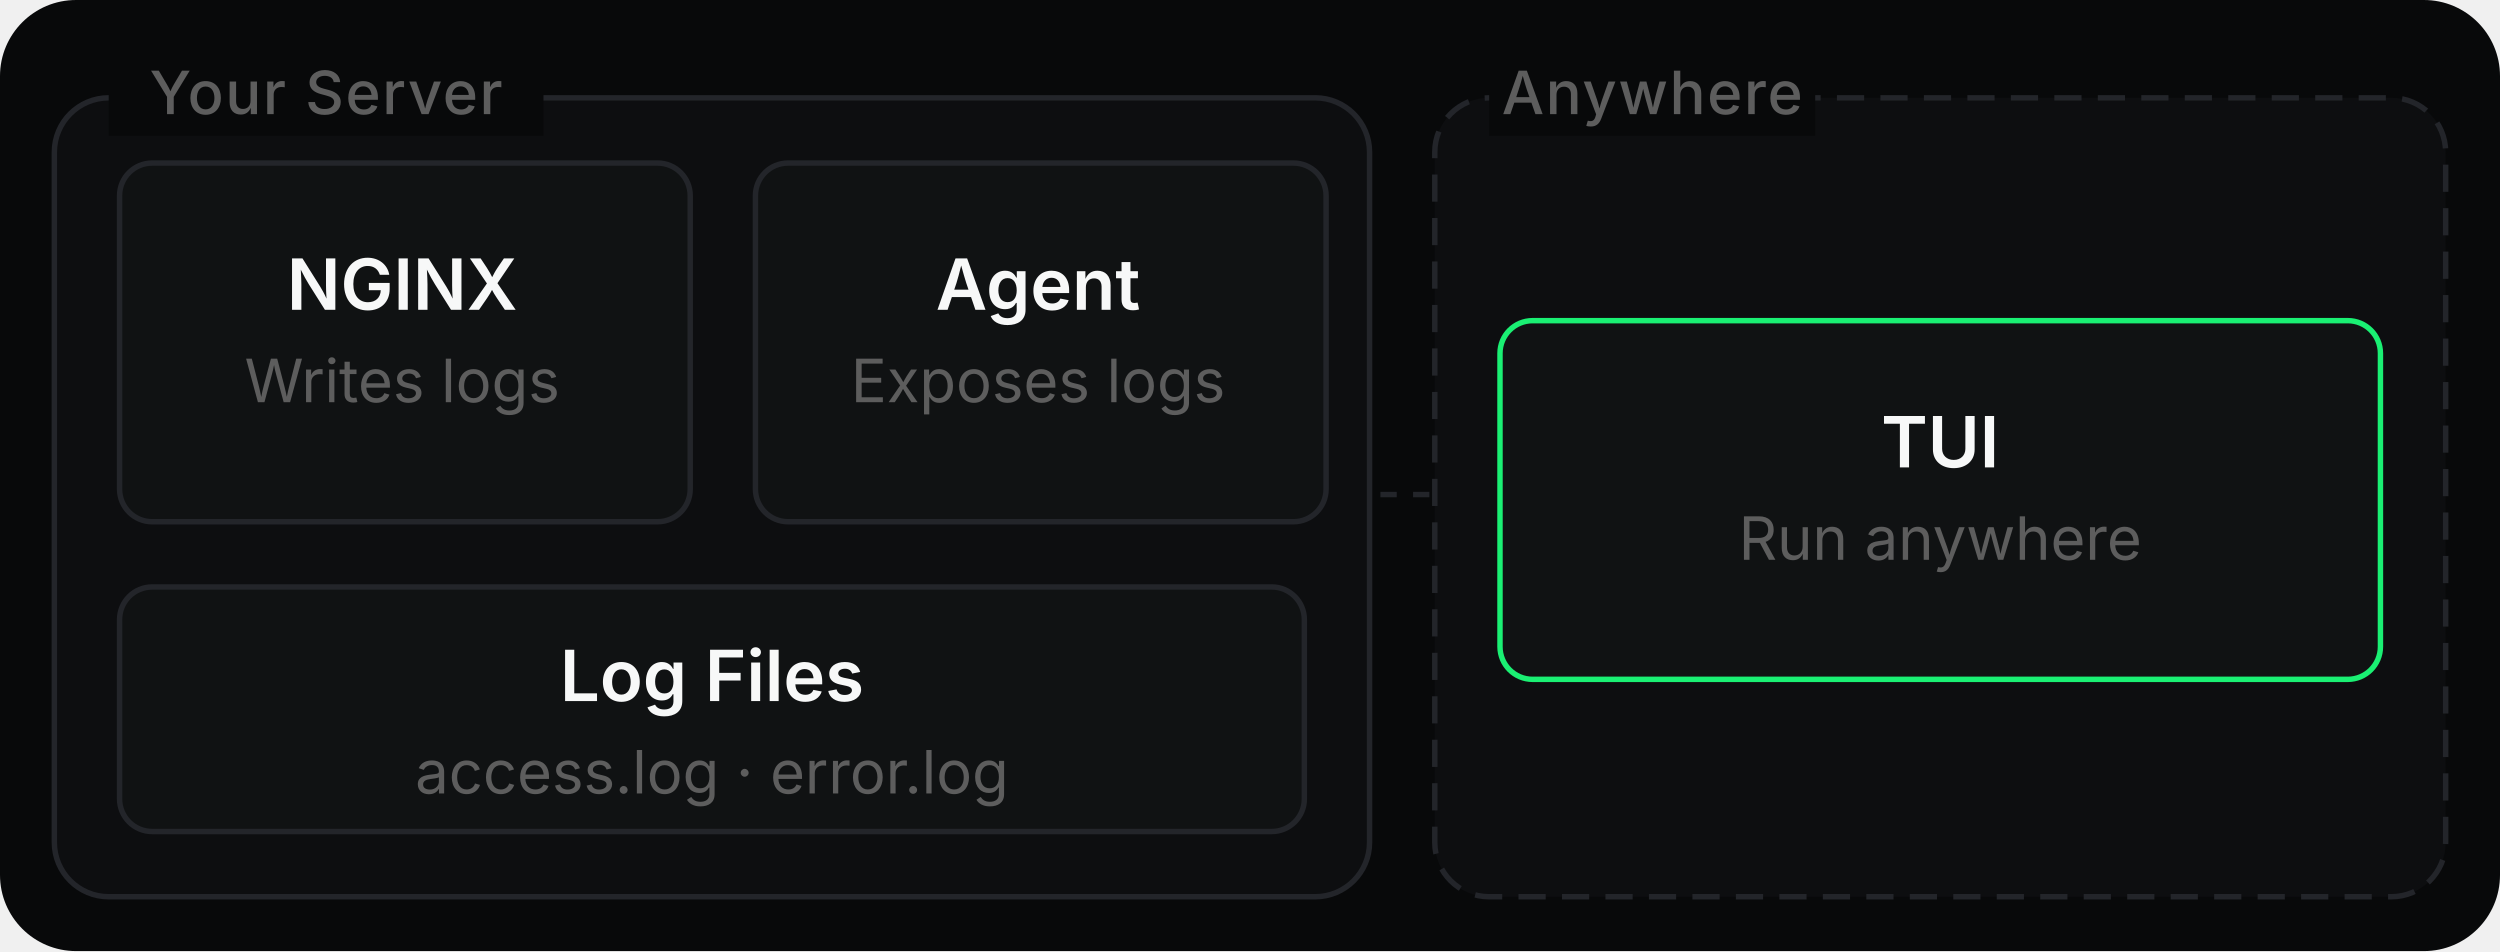
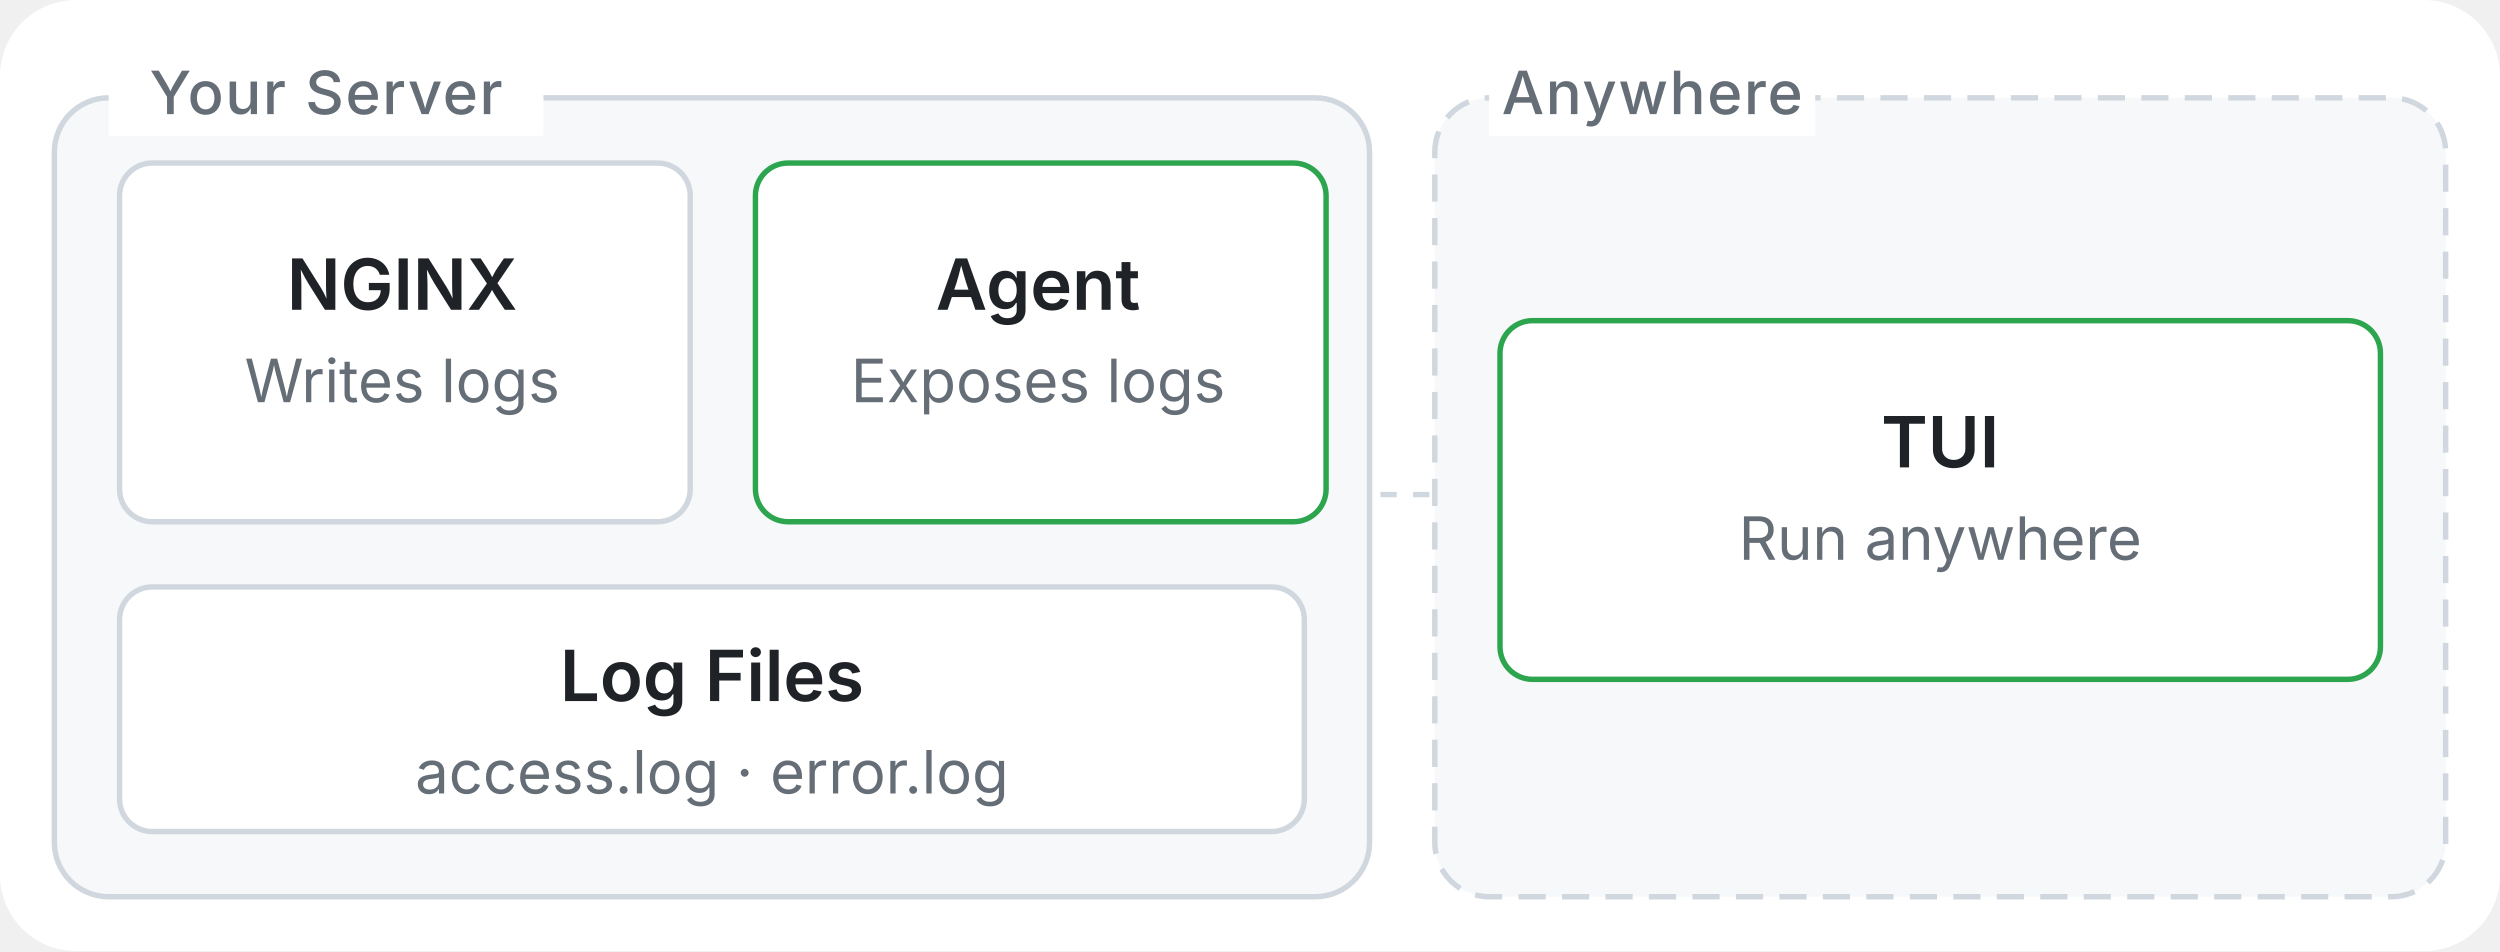
<svg xmlns="http://www.w3.org/2000/svg" width="460" height="175" viewBox="0 0 460 175">
  <defs>
    <clipPath id="rounded">
      <rect width="460" height="175" rx="14" />
    </clipPath>
  </defs>
  <style>
    text { font-family: Inter, Helvetica, Arial, sans-serif; }
  </style>
  <g clip-path="url(#rounded)">
-     <rect width="460" height="175" fill="#08090a" />
-     <rect x="10" y="18" width="242" height="147" rx="10" fill="#0d0e10" stroke="#23252a" stroke-width="1" />
-     <rect x="20" y="11" width="80" height="14" fill="#08090a" />
-     <text x="60" y="21" text-anchor="middle" font-size="11" font-weight="500" fill="#5d5d5d" letter-spacing="0.3">Your Server</text>
-     <rect x="22" y="30" width="105" height="66" rx="6" fill="#101213" stroke="#23252a" stroke-width="1" />
-     <text x="74" y="57" text-anchor="middle" font-size="13" font-weight="600" fill="#F7F8F8">NGINX</text>
-     <text x="74" y="74" text-anchor="middle" font-size="11" fill="#5d5d5d">Writes logs</text>
-     <rect x="139" y="30" width="105" height="66" rx="6" fill="#101213" stroke="#23252a" stroke-width="1" />
-     <text x="191" y="57" text-anchor="middle" font-size="13" font-weight="600" fill="#F7F8F8">Agent</text>
-     <text x="191" y="74" text-anchor="middle" font-size="11" fill="#5d5d5d">Exposes logs</text>
-     <rect x="22" y="108" width="218" height="45" rx="6" fill="#101213" stroke="#23252a" stroke-width="1" />
-     <text x="131" y="129" text-anchor="middle" font-size="13" font-weight="600" fill="#F7F8F8">Log Files</text>
-     <text x="131" y="146" text-anchor="middle" font-size="11" fill="#5d5d5d">access.log · error.log</text>
-     <line x1="254" y1="91" x2="264" y2="91" stroke="#23252a" stroke-width="1" stroke-dasharray="3,3" />
-     <rect x="264" y="18" width="186" height="147" rx="10" fill="#0d0e10" stroke="#23252a" stroke-width="1" stroke-dasharray="5,3" />
-     <rect x="274" y="11" width="60" height="14" fill="#08090a" />
-     <text x="304" y="21" text-anchor="middle" font-size="11" font-weight="500" fill="#5d5d5d" letter-spacing="0.3">Anywhere</text>
-     <rect x="276" y="59" width="162" height="66" rx="6" fill="#101213" stroke="#1af073" stroke-width="1" />
-     <text x="357" y="86" text-anchor="middle" font-size="13" font-weight="600" fill="#F7F8F8">TUI</text>
-     <text x="357" y="103" text-anchor="middle" font-size="11" fill="#5d5d5d">Run anywhere</text>
+     <rect width="460" height="175" fill="#ffffff" />
+     <rect x="10" y="18" width="242" height="147" rx="10" fill="#f6f8fa" stroke="#d0d7de" stroke-width="1" />
+     <rect x="20" y="11" width="80" height="14" fill="#ffffff" />
+     <text x="60" y="21" text-anchor="middle" font-size="11" font-weight="500" fill="#656d76" letter-spacing="0.3">Your Server</text>
+     <rect x="22" y="30" width="105" height="66" rx="6" fill="#ffffff" stroke="#d0d7de" stroke-width="1" />
+     <text x="74" y="57" text-anchor="middle" font-size="13" font-weight="600" fill="#1f2328">NGINX</text>
+     <text x="74" y="74" text-anchor="middle" font-size="11" fill="#656d76">Writes logs</text>
+     <rect x="139" y="30" width="105" height="66" rx="6" fill="#ffffff" stroke="#2da44e" stroke-width="1" />
+     <text x="191" y="57" text-anchor="middle" font-size="13" font-weight="600" fill="#1f2328">Agent</text>
+     <text x="191" y="74" text-anchor="middle" font-size="11" fill="#656d76">Exposes logs</text>
+     <rect x="22" y="108" width="218" height="45" rx="6" fill="#ffffff" stroke="#d0d7de" stroke-width="1" />
+     <text x="131" y="129" text-anchor="middle" font-size="13" font-weight="600" fill="#1f2328">Log Files</text>
+     <text x="131" y="146" text-anchor="middle" font-size="11" fill="#656d76">access.log · error.log</text>
+     <line x1="254" y1="91" x2="264" y2="91" stroke="#d0d7de" stroke-width="1" stroke-dasharray="3,3" />
+     <rect x="264" y="18" width="186" height="147" rx="10" fill="#f6f8fa" stroke="#d0d7de" stroke-width="1" stroke-dasharray="5,3" />
+     <rect x="274" y="11" width="60" height="14" fill="#ffffff" />
+     <text x="304" y="21" text-anchor="middle" font-size="11" font-weight="500" fill="#656d76" letter-spacing="0.3">Anywhere</text>
+     <rect x="276" y="59" width="162" height="66" rx="6" fill="#ffffff" stroke="#2da44e" stroke-width="1" />
+     <text x="357" y="86" text-anchor="middle" font-size="13" font-weight="600" fill="#1f2328">TUI</text>
+     <text x="357" y="103" text-anchor="middle" font-size="11" fill="#656d76">Run anywhere</text>
  </g>
</svg>
